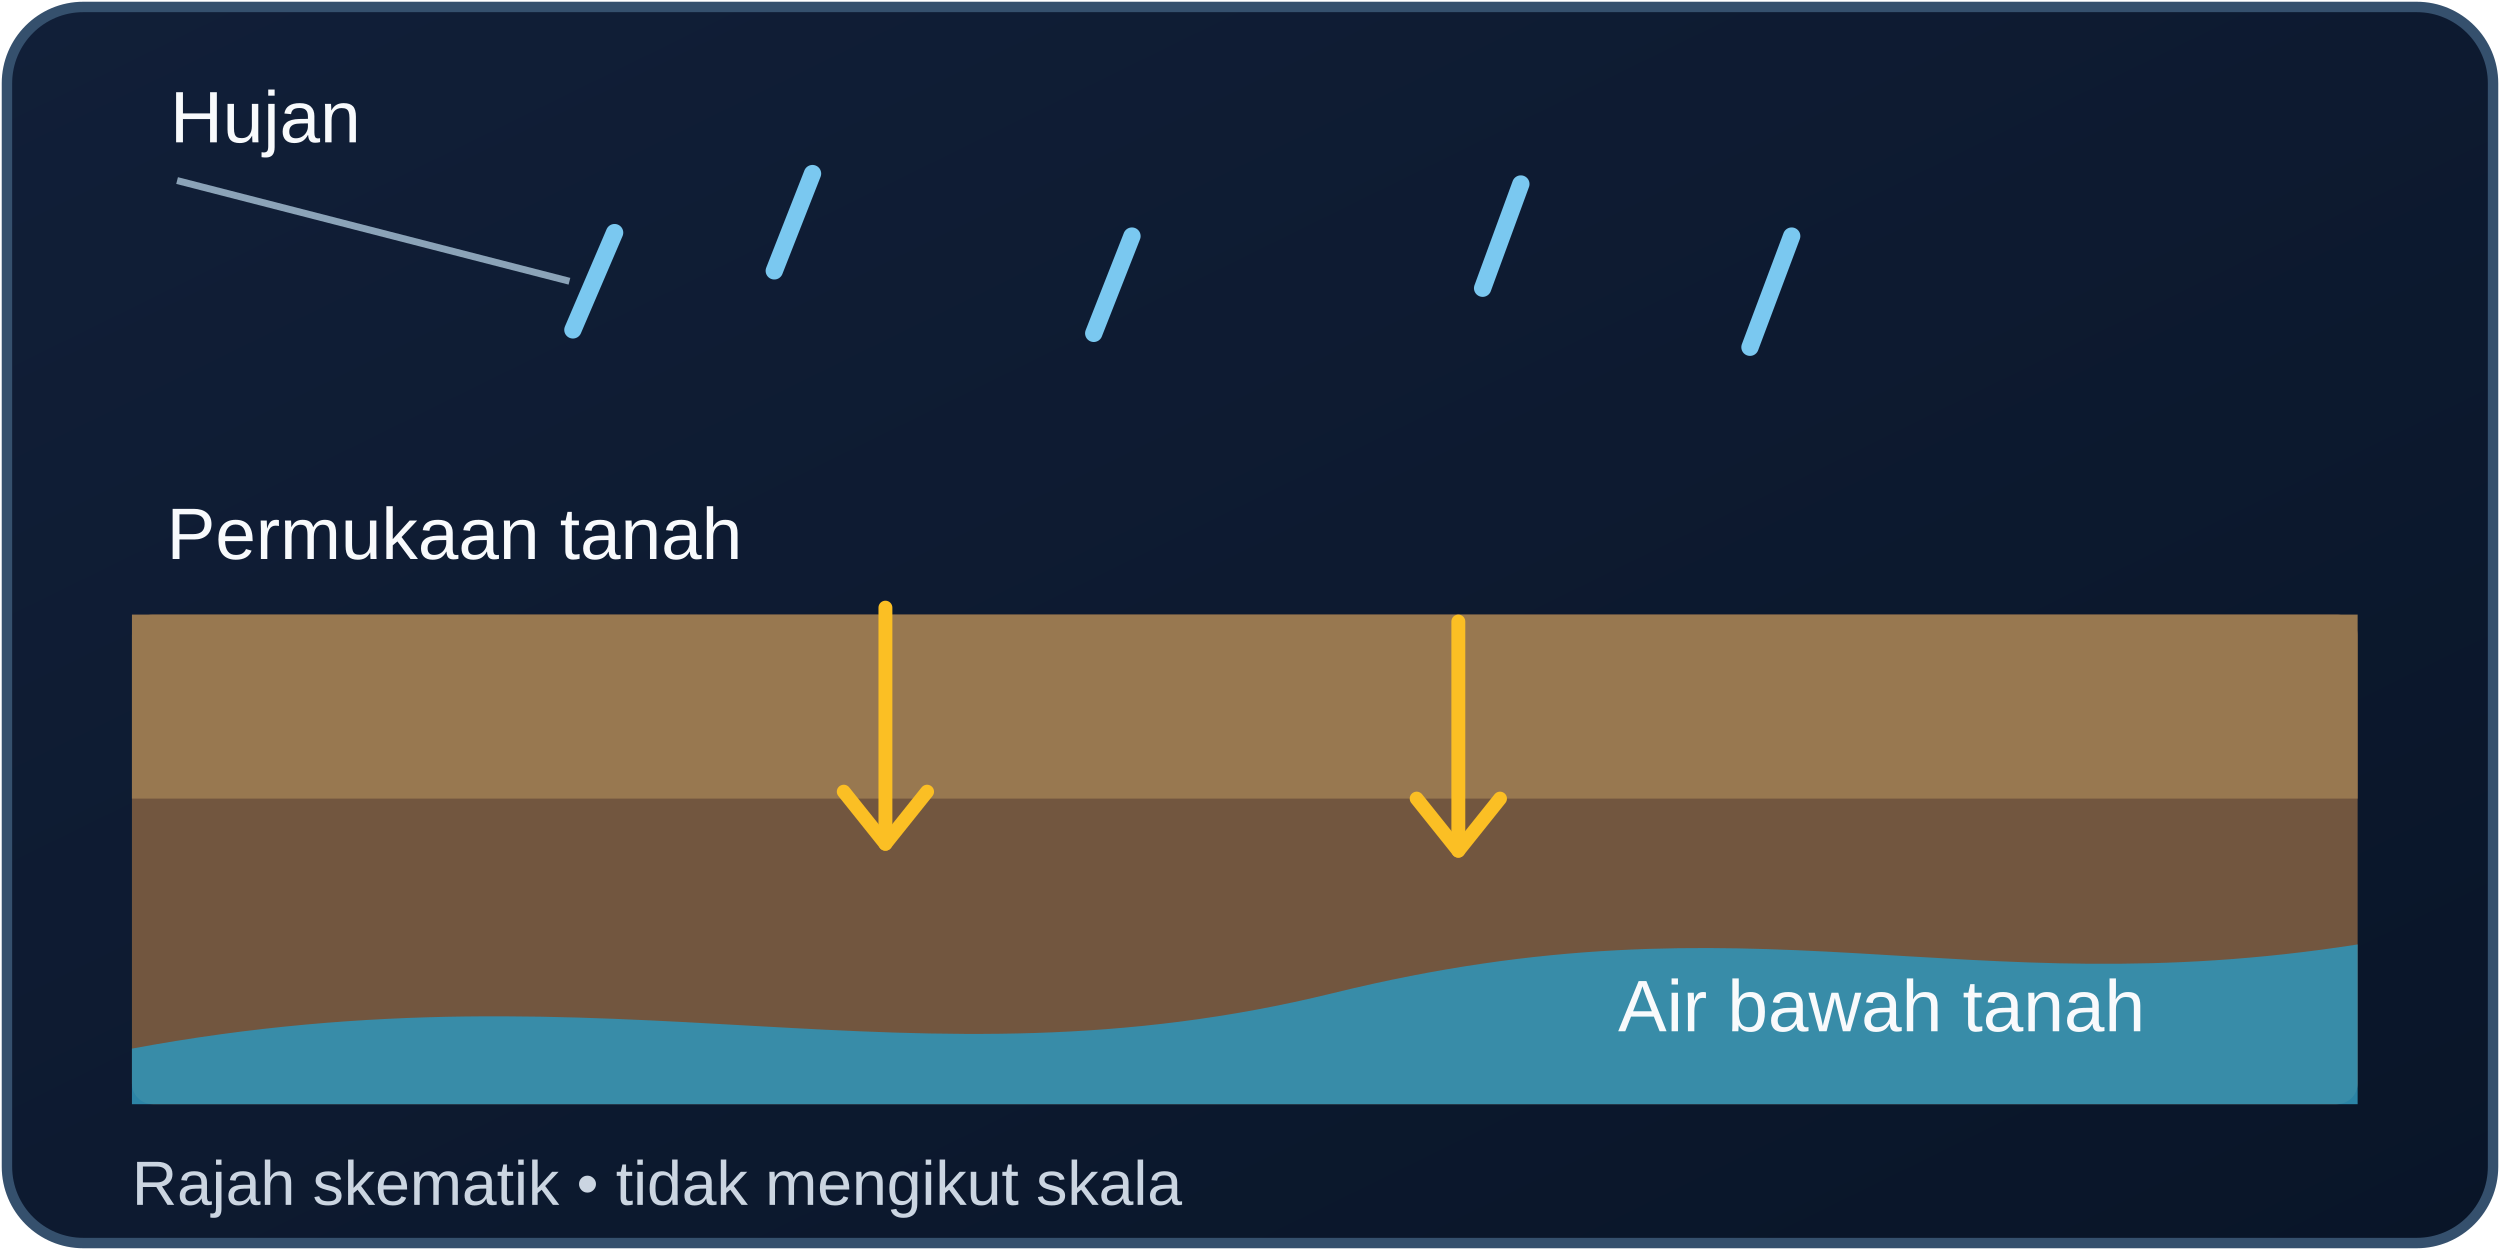
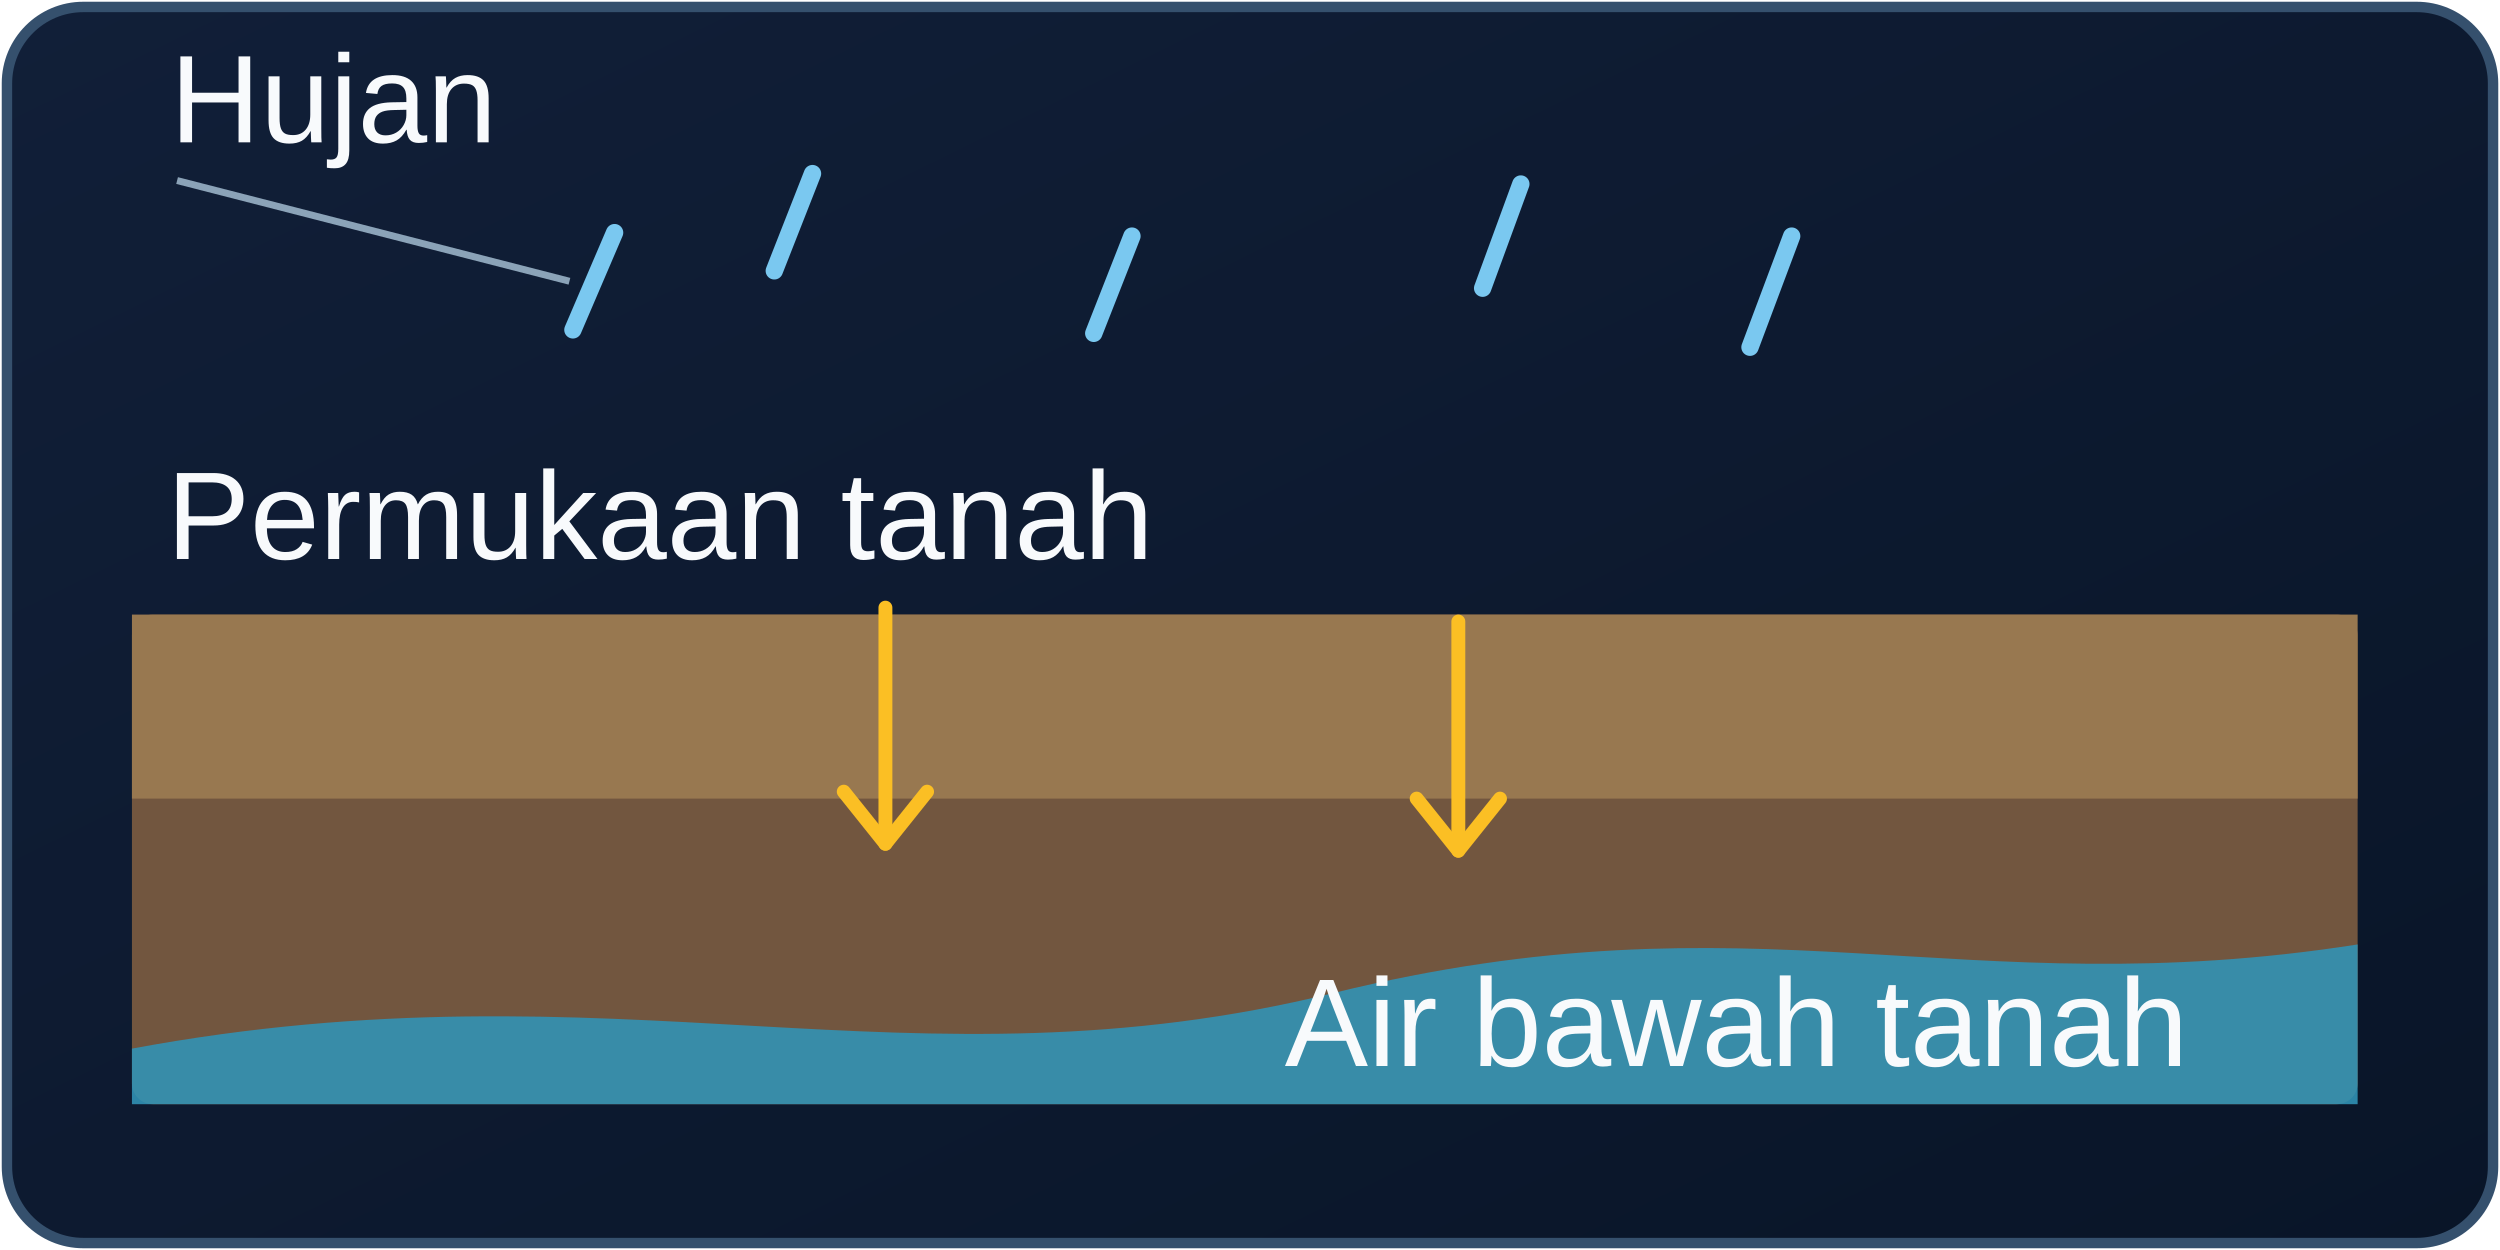
<svg xmlns="http://www.w3.org/2000/svg" viewBox="0 0 720 360" role="img" aria-labelledby="title description">
  <defs>
    <linearGradient id="bg" x2="1" y2="1">
      <stop stop-color="#111f38" />
      <stop offset="1" stop-color="#091528" />
    </linearGradient>
  </defs>
  <rect x="2" y="2" width="716" height="356" rx="22" fill="url(#bg)" stroke="#35506d" stroke-width="3" />
  <rect x="38" y="177" width="641" height="141" rx="6" fill="#72563f" />
  <rect x="38" y="177" width="641" height="53" fill="#987850" />
  <path d="M38 302C178 276 262 316 384 286S564 290 679 272V318H38Z" fill="#3193b6" opacity=".88" />
  <g stroke="#7ac8f0" stroke-width="5" stroke-linecap="round">
    <path d="M177 67L165 95" />
    <path d="M234 50L223 78" />
    <path d="M326 68L315 96" />
    <path d="M438 53L427 83" />
    <path d="M516 68L504 100" />
  </g>
  <g fill="#fbbf24" stroke="#fbbf24" stroke-width="4" stroke-linecap="round">
    <path d="M255 175V243" />
    <path d="M255 243L243 228M255 243L267 228" />
    <path d="M420 179V245" />
    <path d="M420 245L408 230M420 245L432 230" />
  </g>
-   <g font-family="Arial,sans-serif" fill="#f8fafc" font-size="21">
+   <g font-family="Arial,sans-serif" fill="#f8fafc" font-size="36">
    <text x="49" y="41">Hujan</text>
    <text x="48" y="161">Permukaan tanah</text>
-     <text x="466" y="297">Air bawah tanah</text>
+     <text x="370" y="307">Air bawah tanah</text>
  </g>
  <path d="M51 52L164 81" fill="none" stroke="#8ba3b8" stroke-width="2" />
-   <text x="38" y="347" font-family="Arial,sans-serif" font-size="18" fill="#cbd5e1">Rajah skematik • tidak mengikut skala</text>
</svg>
